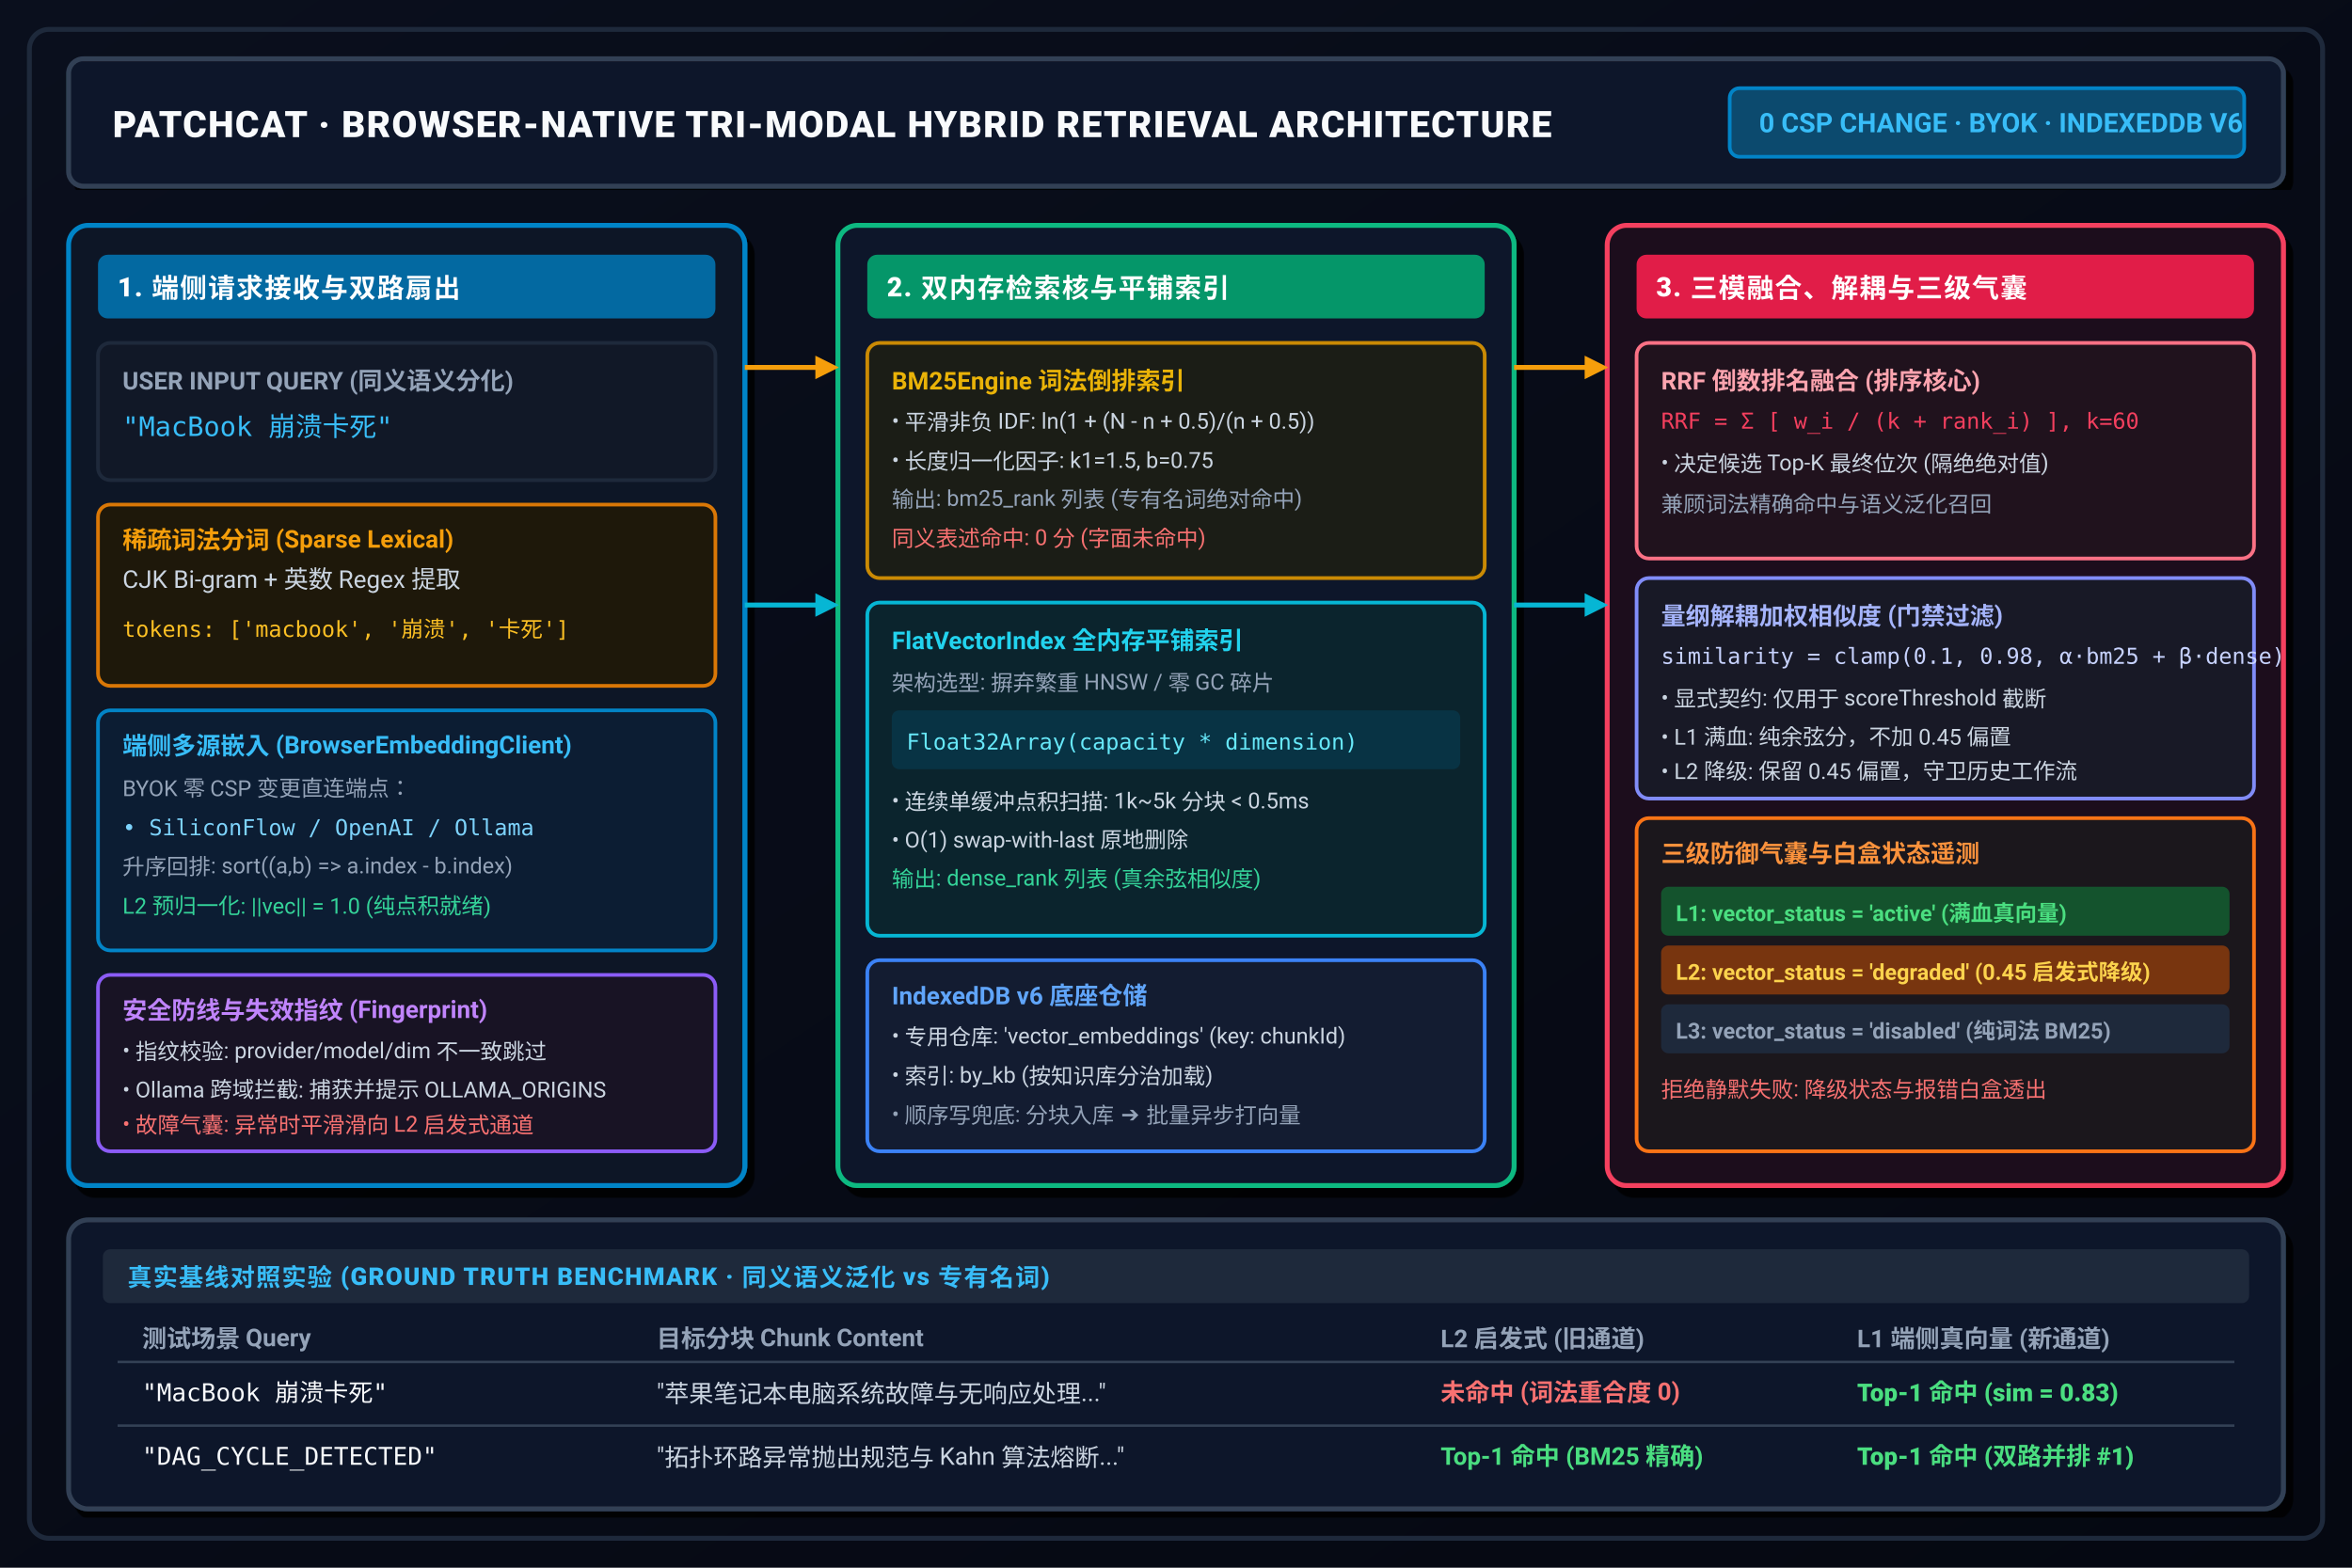
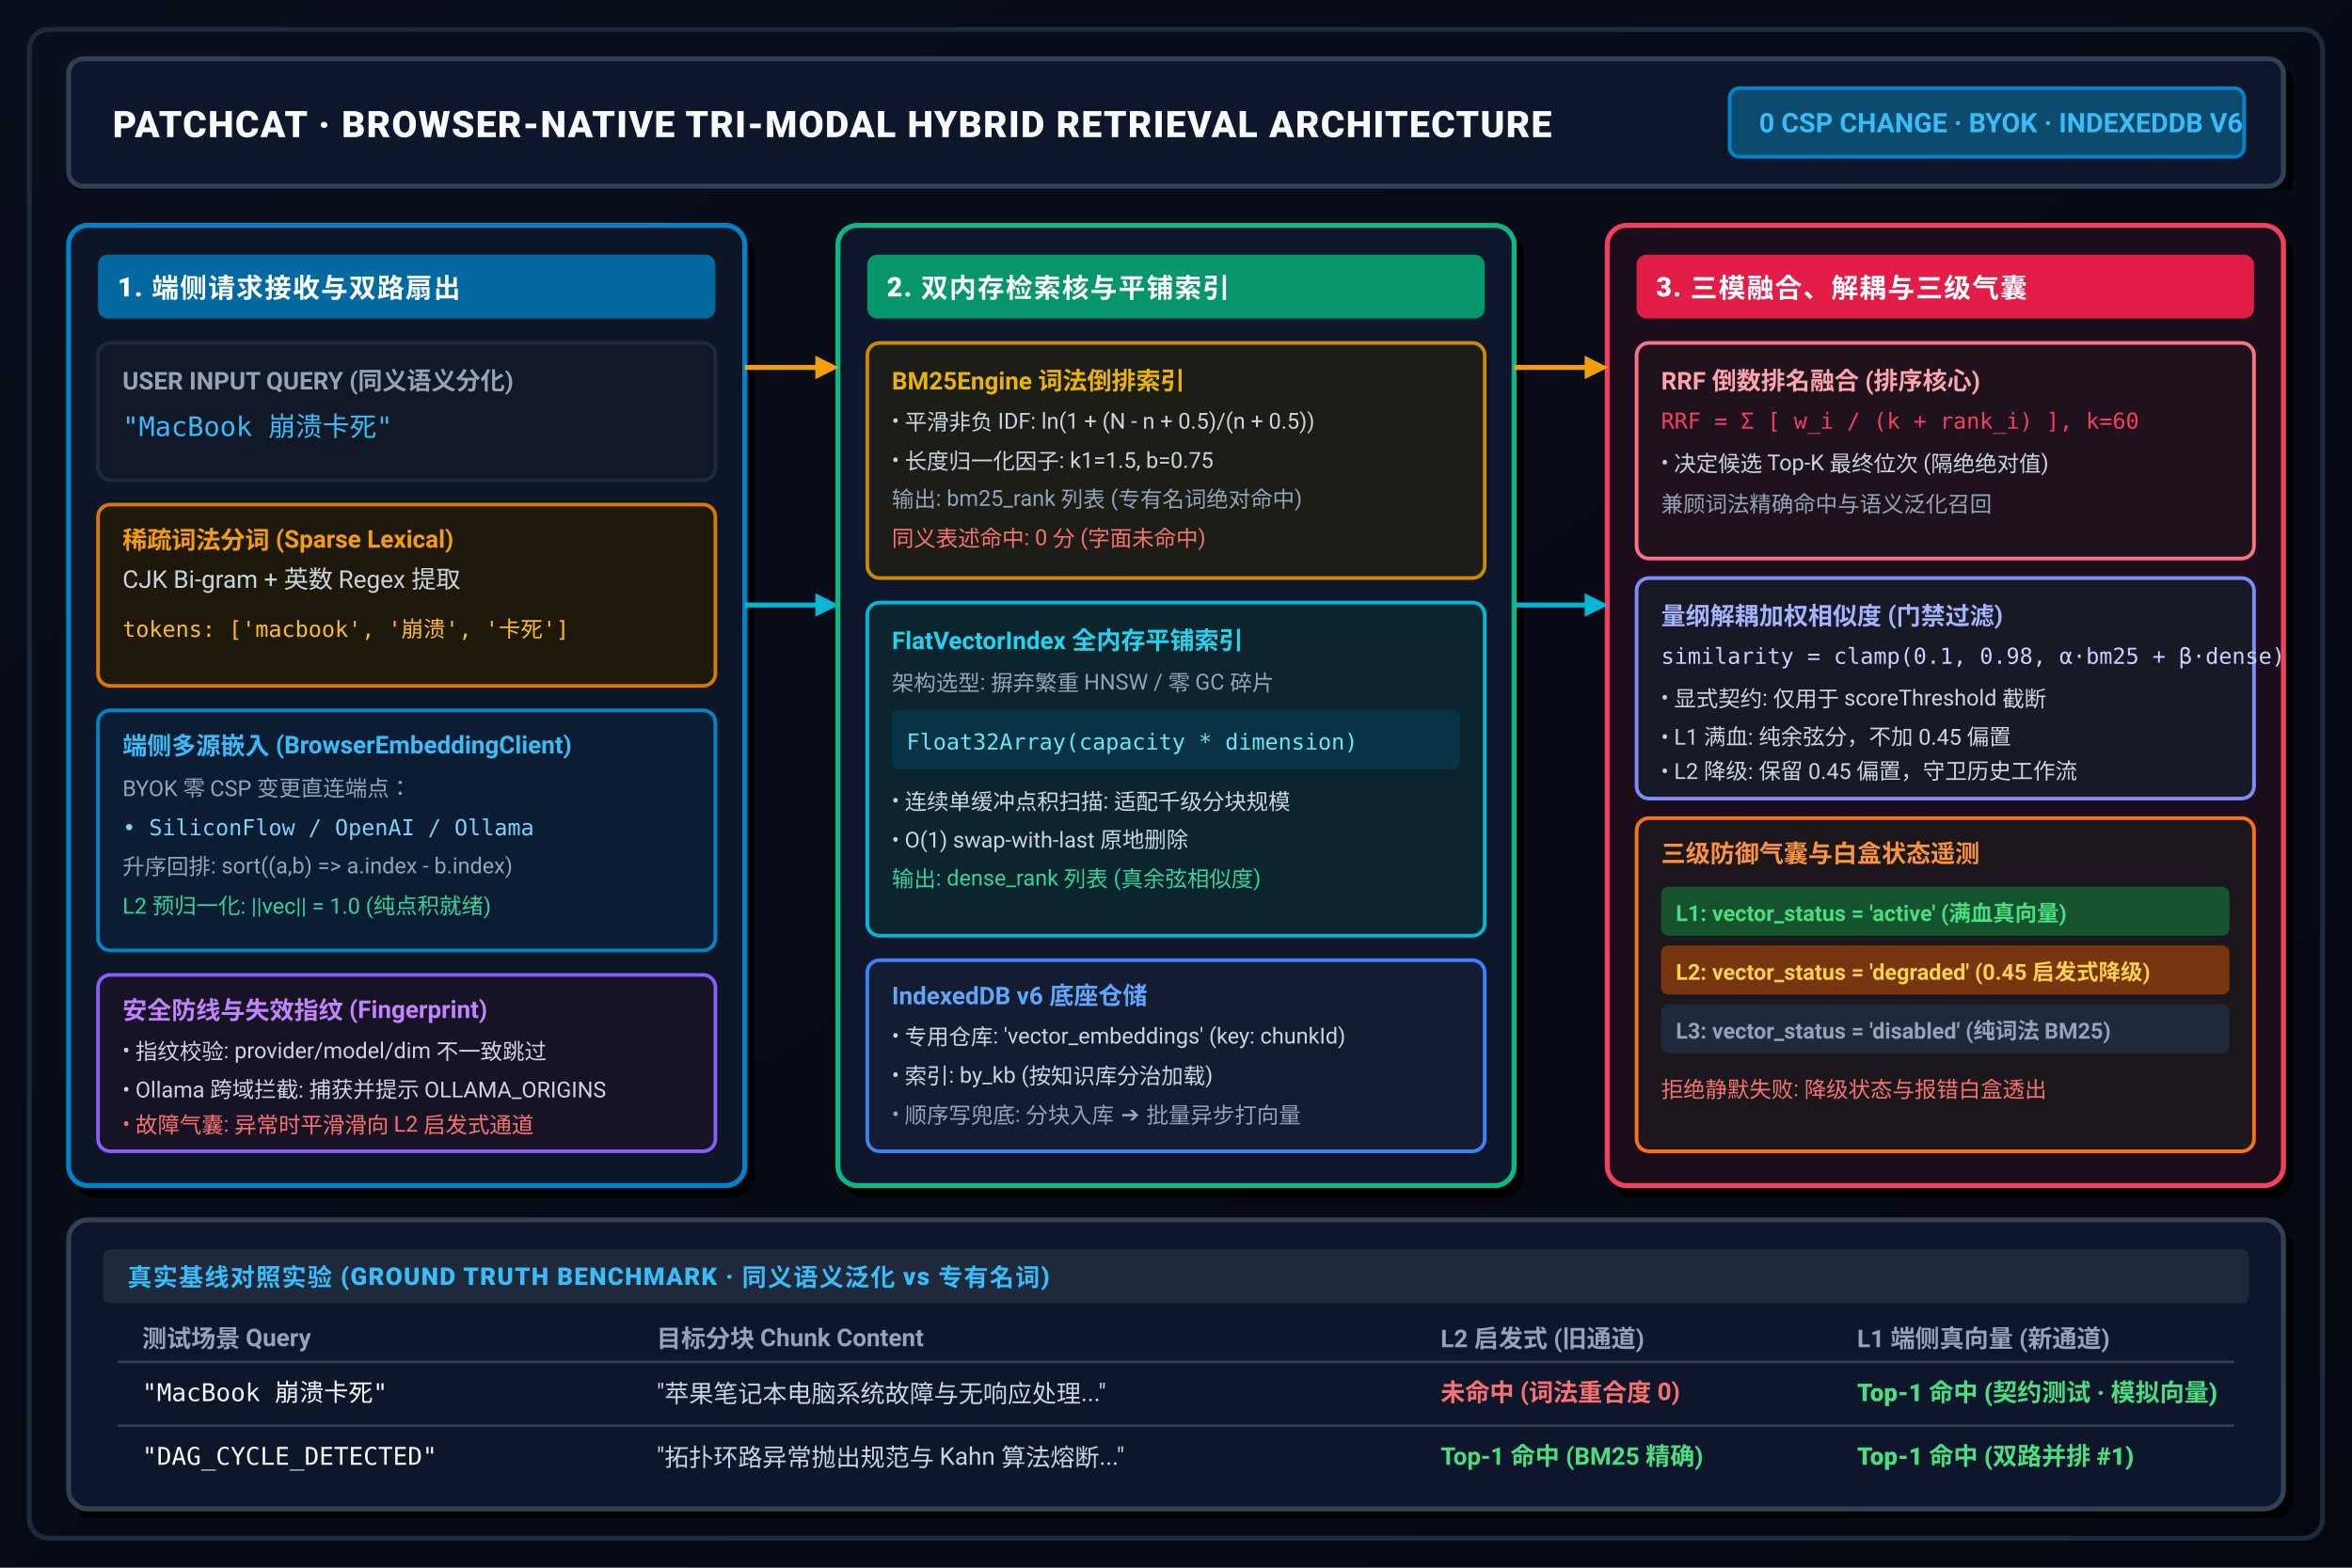
<svg xmlns="http://www.w3.org/2000/svg" viewBox="0 0 960 640" width="960" height="640" style="background:#090d16; font-family:-apple-system, BlinkMacSystemFont, 'Segoe UI', Roboto, 'PingFang SC', sans-serif;">
  <defs>
    <linearGradient id="bgGrad" x1="0%" y1="0%" x2="100%" y2="100%">
      <stop offset="0%" stop-color="#0a0f1d" />
      <stop offset="100%" stop-color="#050811" />
    </linearGradient>
    <linearGradient id="headerGrad" x1="0%" y1="0%" x2="100%" y2="0%">
      <stop offset="0%" stop-color="#0284c7" />
      <stop offset="100%" stop-color="#10b981" />
    </linearGradient>
    <linearGradient id="denseGrad" x1="0%" y1="0%" x2="100%" y2="0%">
      <stop offset="0%" stop-color="#06b6d4" />
      <stop offset="100%" stop-color="#3b82f6" />
    </linearGradient>
    <linearGradient id="sparseGrad" x1="0%" y1="0%" x2="100%" y2="0%">
      <stop offset="0%" stop-color="#f59e0b" />
      <stop offset="100%" stop-color="#d97706" />
    </linearGradient>
    <linearGradient id="airbagGrad" x1="0%" y1="0%" x2="100%" y2="0%">
      <stop offset="0%" stop-color="#ef4444" />
      <stop offset="100%" stop-color="#f97316" />
    </linearGradient>
    <filter id="neoShadow" x="-3%" y="-3%" width="106%" height="106%">
      <feDropShadow dx="3" dy="4" stdDeviation="0" flood-color="#000000" flood-opacity="0.85" />
    </filter>
    <marker id="arrowCyan" viewBox="0 0 10 10" refX="6" refY="5" markerWidth="6" markerHeight="6" orient="auto-start-reverse">
      <path d="M 0 1 L 8 5 L 0 9 z" fill="#06b6d4" />
    </marker>
    <marker id="arrowAmber" viewBox="0 0 10 10" refX="6" refY="5" markerWidth="6" markerHeight="6" orient="auto-start-reverse">
      <path d="M 0 1 L 8 5 L 0 9 z" fill="#f59e0b" />
    </marker>
    <marker id="arrowGreen" viewBox="0 0 10 10" refX="6" refY="5" markerWidth="6" markerHeight="6" orient="auto-start-reverse">
      <path d="M 0 1 L 8 5 L 0 9 z" fill="#10b981" />
    </marker>
    <marker id="arrowSlate" viewBox="0 0 10 10" refX="6" refY="5" markerWidth="6" markerHeight="6" orient="auto-start-reverse">
      <path d="M 0 1 L 8 5 L 0 9 z" fill="#64748b" />
    </marker>
  </defs>
  <rect width="960" height="640" fill="url(#bgGrad)" />
  <rect x="12" y="12" width="936" height="616" rx="8" fill="none" stroke="#1e293b" stroke-width="2" />
  <rect x="28" y="24" width="904" height="52" rx="6" fill="#0f172a" stroke="#334155" stroke-width="2" filter="url(#neoShadow)" />
  <text x="46" y="56" font-size="15" font-weight="800" fill="#f8fafc" letter-spacing="0.5">PATCHCAT · BROWSER-NATIVE TRI-MODAL HYBRID RETRIEVAL ARCHITECTURE</text>
  <rect x="706" y="36" width="210" height="28" rx="4" fill="#0c4a6e" stroke="#0284c7" stroke-width="1.5" />
  <text x="718" y="54" font-size="11" font-weight="700" fill="#38bdf8">0 CSP CHANGE · BYOK · INDEXEDDB V6</text>
  <g transform="translate(28, 92)">
    <rect width="276" height="392" rx="8" fill="#091428" stroke="#0284c7" stroke-width="2" filter="url(#neoShadow)" />
    <rect x="12" y="12" width="252" height="26" rx="4" fill="#0369a1" />
    <text x="20" y="29" font-size="11" font-weight="800" fill="#ffffff" letter-spacing="0.5">1. 端侧请求接收与双路扇出</text>
    <rect x="12" y="48" width="252" height="56" rx="5" fill="#111827" stroke="#1e293b" stroke-width="1.5" />
    <text x="22" y="67" font-size="10" font-weight="700" fill="#94a3b8">USER INPUT QUERY (同义语义分化)</text>
    <text x="22" y="86" font-size="11" font-family="monospace" fill="#38bdf8">"MacBook 崩溃卡死"</text>
    <rect x="12" y="114" width="252" height="74" rx="5" fill="#1e180a" stroke="#d97706" stroke-width="1.5" />
    <text x="22" y="132" font-size="10" font-weight="700" fill="#f59e0b">稀疏词法分词 (Sparse Lexical)</text>
    <text x="22" y="148" font-size="10" fill="#cbd5e1">CJK Bi-gram + 英数 Regex 提取</text>
    <text x="22" y="168" font-size="9" font-family="monospace" fill="#fbbf24">tokens: ['macbook', '崩溃', '卡死']</text>
    <rect x="12" y="198" width="252" height="98" rx="5" fill="#0c1d33" stroke="#0284c7" stroke-width="1.5" />
    <text x="22" y="216" font-size="10" font-weight="700" fill="#38bdf8">端侧多源嵌入 (BrowserEmbeddingClient)</text>
    <text x="22" y="233" font-size="9" fill="#94a3b8">BYOK 零 CSP 变更直连端点：</text>
    <text x="22" y="249" font-size="9" font-family="monospace" fill="#7dd3fc">• SiliconFlow / OpenAI / Ollama</text>
    <text x="22" y="265" font-size="9" fill="#94a3b8">升序回排: sort((a,b) =&gt; a.index - b.index)</text>
    <text x="22" y="281" font-size="9" fill="#34d399">L2 预归一化: ||vec|| = 1.0 (纯点积就绪)</text>
    <rect x="12" y="306" width="252" height="72" rx="5" fill="#181324" stroke="#8b5cf6" stroke-width="1.5" />
    <text x="22" y="324" font-size="10" font-weight="700" fill="#c084fc">安全防线与失效指纹 (Fingerprint)</text>
    <text x="22" y="340" font-size="9" fill="#cbd5e1">• 指纹校验: provider/model/dim 不一致跳过</text>
    <text x="22" y="356" font-size="9" fill="#cbd5e1">• Ollama 跨域拦截: 捕获并提示 OLLAMA_ORIGINS</text>
    <text x="22" y="370" font-size="9" fill="#f87171">• 故障气囊: 异常时平滑滑向 L2 启发式通道</text>
  </g>
  <g transform="translate(342, 92)">
    <rect width="276" height="392" rx="8" fill="#0c1729" stroke="#10b981" stroke-width="2" filter="url(#neoShadow)" />
    <rect x="12" y="12" width="252" height="26" rx="4" fill="#059669" />
    <text x="20" y="29" font-size="11" font-weight="800" fill="#ffffff" letter-spacing="0.5">2. 双内存检索核与平铺索引</text>
    <rect x="12" y="48" width="252" height="96" rx="5" fill="#1b1d16" stroke="#ca8a04" stroke-width="1.5" />
    <text x="22" y="67" font-size="10" font-weight="700" fill="#eab308">BM25Engine 词法倒排索引</text>
    <text x="22" y="83" font-size="9" fill="#cbd5e1">• 平滑非负 IDF: ln(1 + (N - n + 0.5)/(n + 0.5))</text>
    <text x="22" y="99" font-size="9" fill="#cbd5e1">• 长度归一化因子: k1=1.5, b=0.75</text>
    <text x="22" y="115" font-size="9" fill="#94a3b8">输出: bm25_rank 列表 (专有名词绝对命中)</text>
    <text x="22" y="131" font-size="9" fill="#f87171">同义表述命中: 0 分 (字面未命中)</text>
    <rect x="12" y="154" width="252" height="136" rx="5" fill="#0b242d" stroke="#06b6d4" stroke-width="1.5" />
    <text x="22" y="173" font-size="10" font-weight="700" fill="#22d3ee">FlatVectorIndex 全内存平铺索引</text>
    <text x="22" y="190" font-size="9" fill="#94a3b8">架构选型: 摒弃繁重 HNSW / 零 GC 碎片</text>
    <rect x="22" y="198" width="232" height="24" rx="3" fill="#083344" />
    <text x="28" y="214" font-size="9" font-family="monospace" fill="#67e8f9">Float32Array(capacity * dimension)</text>
-     <text x="22" y="238" font-size="9" fill="#cbd5e1">• 连续单缓冲点积扫描: 1k~5k 分块 &lt; 0.5ms</text>
+     <text x="22" y="238" font-size="9" fill="#cbd5e1">• 连续单缓冲点积扫描: 适配千级分块规模</text>
    <text x="22" y="254" font-size="9" fill="#cbd5e1">• O(1) swap-with-last 原地删除</text>
    <text x="22" y="270" font-size="9" fill="#34d399">输出: dense_rank 列表 (真余弦相似度)</text>
    <rect x="12" y="300" width="252" height="78" rx="5" fill="#131c31" stroke="#3b82f6" stroke-width="1.5" />
    <text x="22" y="318" font-size="10" font-weight="700" fill="#60a5fa">IndexedDB v6 底座仓储</text>
    <text x="22" y="334" font-size="9" fill="#cbd5e1">• 专用仓库: 'vector_embeddings' (key: chunkId)</text>
    <text x="22" y="350" font-size="9" fill="#cbd5e1">• 索引: by_kb (按知识库分治加载)</text>
    <text x="22" y="366" font-size="9" fill="#94a3b8">• 顺序写兜底: 分块入库 ➔ 批量异步打向量</text>
  </g>
  <g transform="translate(656, 92)">
    <rect width="276" height="392" rx="8" fill="#1a111a" stroke="#f43f5e" stroke-width="2" filter="url(#neoShadow)" />
    <rect x="12" y="12" width="252" height="26" rx="4" fill="#e11d48" />
    <text x="20" y="29" font-size="11" font-weight="800" fill="#ffffff" letter-spacing="0.5">3. 三模融合、解耦与三级气囊</text>
    <rect x="12" y="48" width="252" height="88" rx="5" fill="#20121d" stroke="#fb7185" stroke-width="1.5" />
    <text x="22" y="67" font-size="10" font-weight="700" fill="#fda4af">RRF 倒数排名融合 (排序核心)</text>
    <text x="22" y="83" font-size="9" font-family="monospace" fill="#f43f5e">RRF = Σ [ w_i / (k + rank_i) ], k=60</text>
    <text x="22" y="100" font-size="9" fill="#cbd5e1">• 决定候选 Top-K 最终位次 (隔绝绝对值)</text>
    <text x="22" y="117" font-size="9" fill="#94a3b8">兼顾词法精确命中与语义泛化召回</text>
    <rect x="12" y="144" width="252" height="90" rx="5" fill="#181926" stroke="#818cf8" stroke-width="1.5" />
    <text x="22" y="163" font-size="10" font-weight="700" fill="#a5b4fc">量纲解耦加权相似度 (门禁过滤)</text>
    <text x="22" y="179" font-size="9" font-family="monospace" fill="#c7d2fe">similarity = clamp(0.1, 0.98, α·bm25 + β·dense)</text>
    <text x="22" y="196" font-size="9" fill="#cbd5e1">• 显式契约: 仅用于 scoreThreshold 截断</text>
    <text x="22" y="212" font-size="9" fill="#cbd5e1">• L1 满血: 纯余弦分，不加 0.45 偏置</text>
    <text x="22" y="226" font-size="9" fill="#cbd5e1">• L2 降级: 保留 0.45 偏置，守卫历史工作流</text>
    <rect x="12" y="242" width="252" height="136" rx="5" fill="#1b171c" stroke="#f97316" stroke-width="1.5" />
    <text x="22" y="260" font-size="10" font-weight="700" fill="#fb923c">三级防御气囊与白盒状态遥测</text>
    <rect x="22" y="270" width="232" height="20" rx="3" fill="#14532d" />
    <text x="28" y="284" font-size="9" font-weight="700" fill="#4ade80">L1: vector_status = 'active' (满血真向量)</text>
    <rect x="22" y="294" width="232" height="20" rx="3" fill="#78350f" />
    <text x="28" y="308" font-size="9" font-weight="700" fill="#fcd34d">L2: vector_status = 'degraded' (0.45 启发式降级)</text>
    <rect x="22" y="318" width="232" height="20" rx="3" fill="#1e293b" />
    <text x="28" y="332" font-size="9" font-weight="700" fill="#94a3b8">L3: vector_status = 'disabled' (纯词法 BM25)</text>
    <text x="22" y="356" font-size="9" fill="#f87171">拒绝静默失败: 降级状态与报错白盒透出</text>
  </g>
  <line x1="304" y1="150" x2="340" y2="150" stroke="#f59e0b" stroke-width="2" marker-end="url(#arrowAmber)" />
  <line x1="304" y1="247" x2="340" y2="247" stroke="#06b6d4" stroke-width="2" marker-end="url(#arrowCyan)" />
  <line x1="618" y1="150" x2="654" y2="150" stroke="#f59e0b" stroke-width="2" marker-end="url(#arrowAmber)" />
  <line x1="618" y1="247" x2="654" y2="247" stroke="#06b6d4" stroke-width="2" marker-end="url(#arrowCyan)" />
  <g transform="translate(28, 498)">
    <rect width="904" height="118" rx="8" fill="#0f172a" stroke="#334155" stroke-width="2" filter="url(#neoShadow)" />
    <rect x="14" y="12" width="876" height="22" rx="3" fill="#1e293b" />
    <text x="24" y="27" font-size="10" font-weight="800" fill="#38bdf8" letter-spacing="0.5">真实基线对照实验 (GROUND TRUTH BENCHMARK · 同义语义泛化 vs 专有名词)</text>
    <text x="30" y="52" font-size="10" font-weight="700" fill="#94a3b8">测试场景 Query</text>
    <text x="240" y="52" font-size="10" font-weight="700" fill="#94a3b8">目标分块 Chunk Content</text>
    <text x="560" y="52" font-size="10" font-weight="700" fill="#94a3b8">L2 启发式 (旧通道)</text>
    <text x="730" y="52" font-size="10" font-weight="700" fill="#94a3b8">L1 端侧真向量 (新通道)</text>
    <line x1="20" y1="58" x2="884" y2="58" stroke="#334155" stroke-width="1" />
    <text x="30" y="74" font-size="10" font-family="monospace" fill="#f8fafc">"MacBook 崩溃卡死"</text>
    <text x="240" y="74" font-size="10" fill="#cbd5e1">"苹果笔记本电脑系统故障与无响应处理..."</text>
    <text x="560" y="74" font-size="10" font-weight="700" fill="#f87171">未命中 (词法重合度 0)</text>
-     <text x="730" y="74" font-size="10" font-weight="800" fill="#4ade80">Top-1 命中 (sim = 0.83)</text>
+     <text x="730" y="74" font-size="10" font-weight="800" fill="#4ade80">Top-1 命中 (契约测试 · 模拟向量)</text>
    <line x1="20" y1="84" x2="884" y2="84" stroke="#334155" stroke-width="1" />
    <text x="30" y="100" font-size="10" font-family="monospace" fill="#f8fafc">"DAG_CYCLE_DETECTED"</text>
    <text x="240" y="100" font-size="10" fill="#cbd5e1">"拓扑环路异常抛出规范与 Kahn 算法熔断..."</text>
    <text x="560" y="100" font-size="10" font-weight="700" fill="#4ade80">Top-1 命中 (BM25 精确)</text>
    <text x="730" y="100" font-size="10" font-weight="800" fill="#4ade80">Top-1 命中 (双路并排 #1)</text>
  </g>
</svg>
